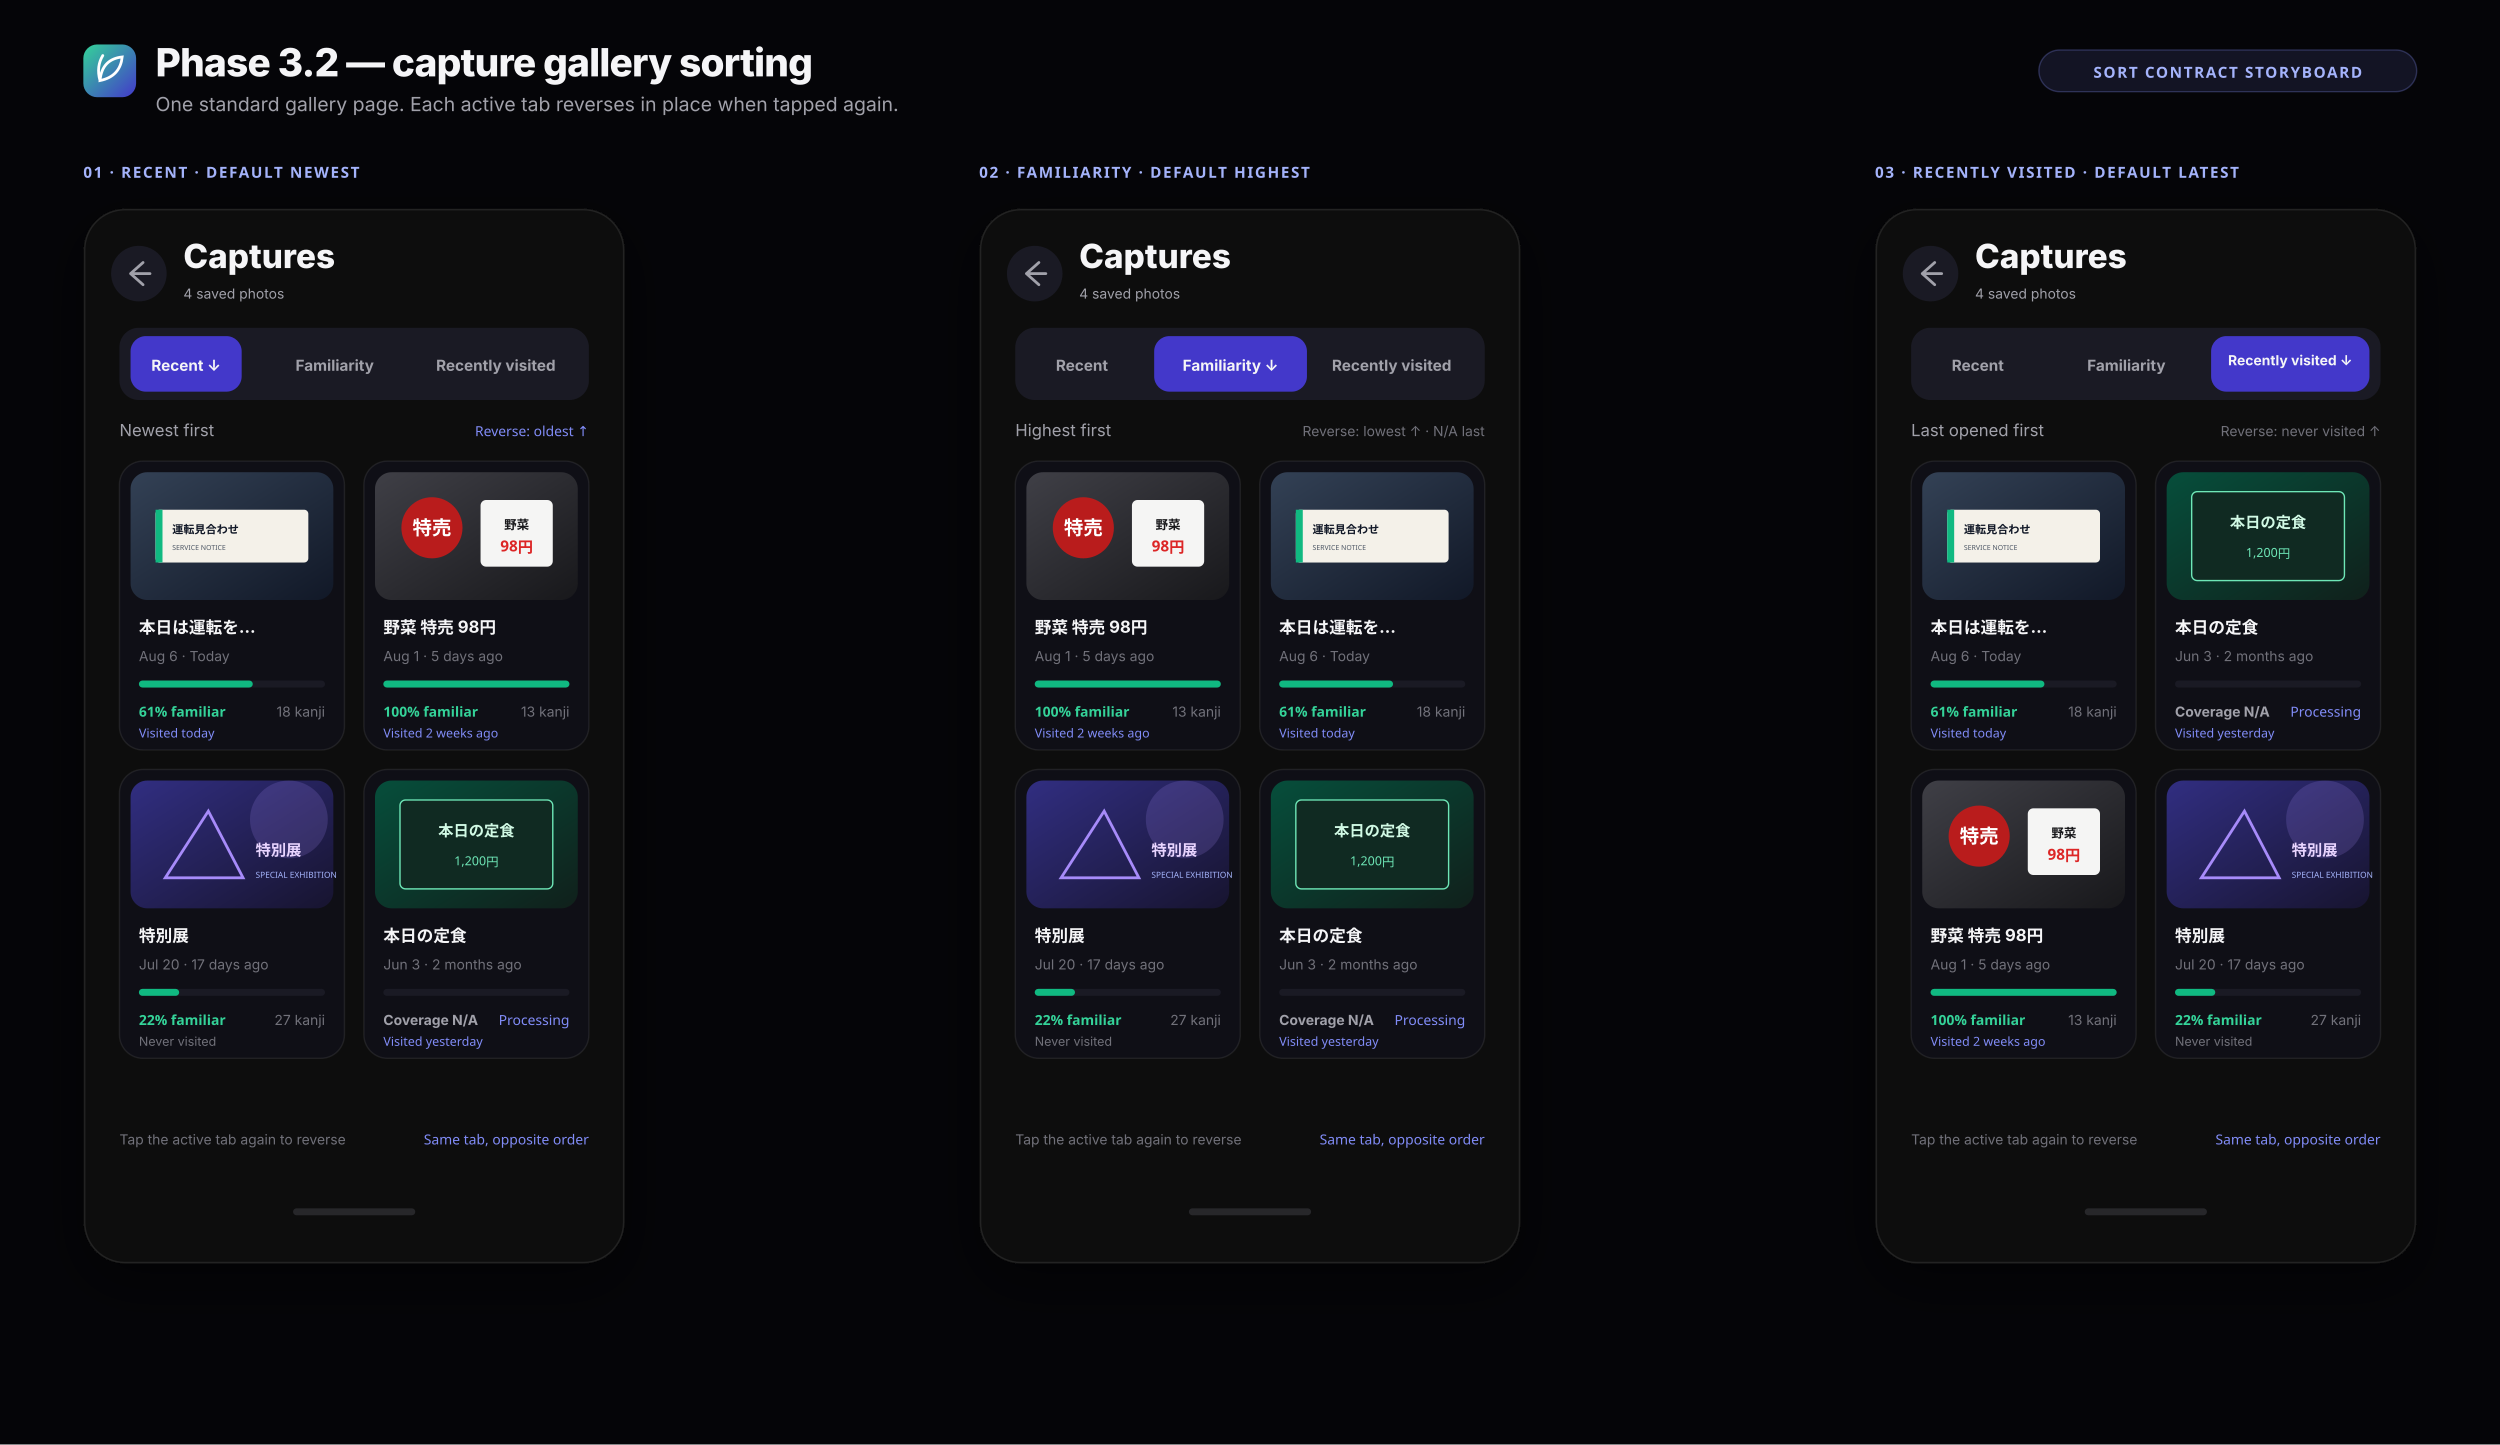
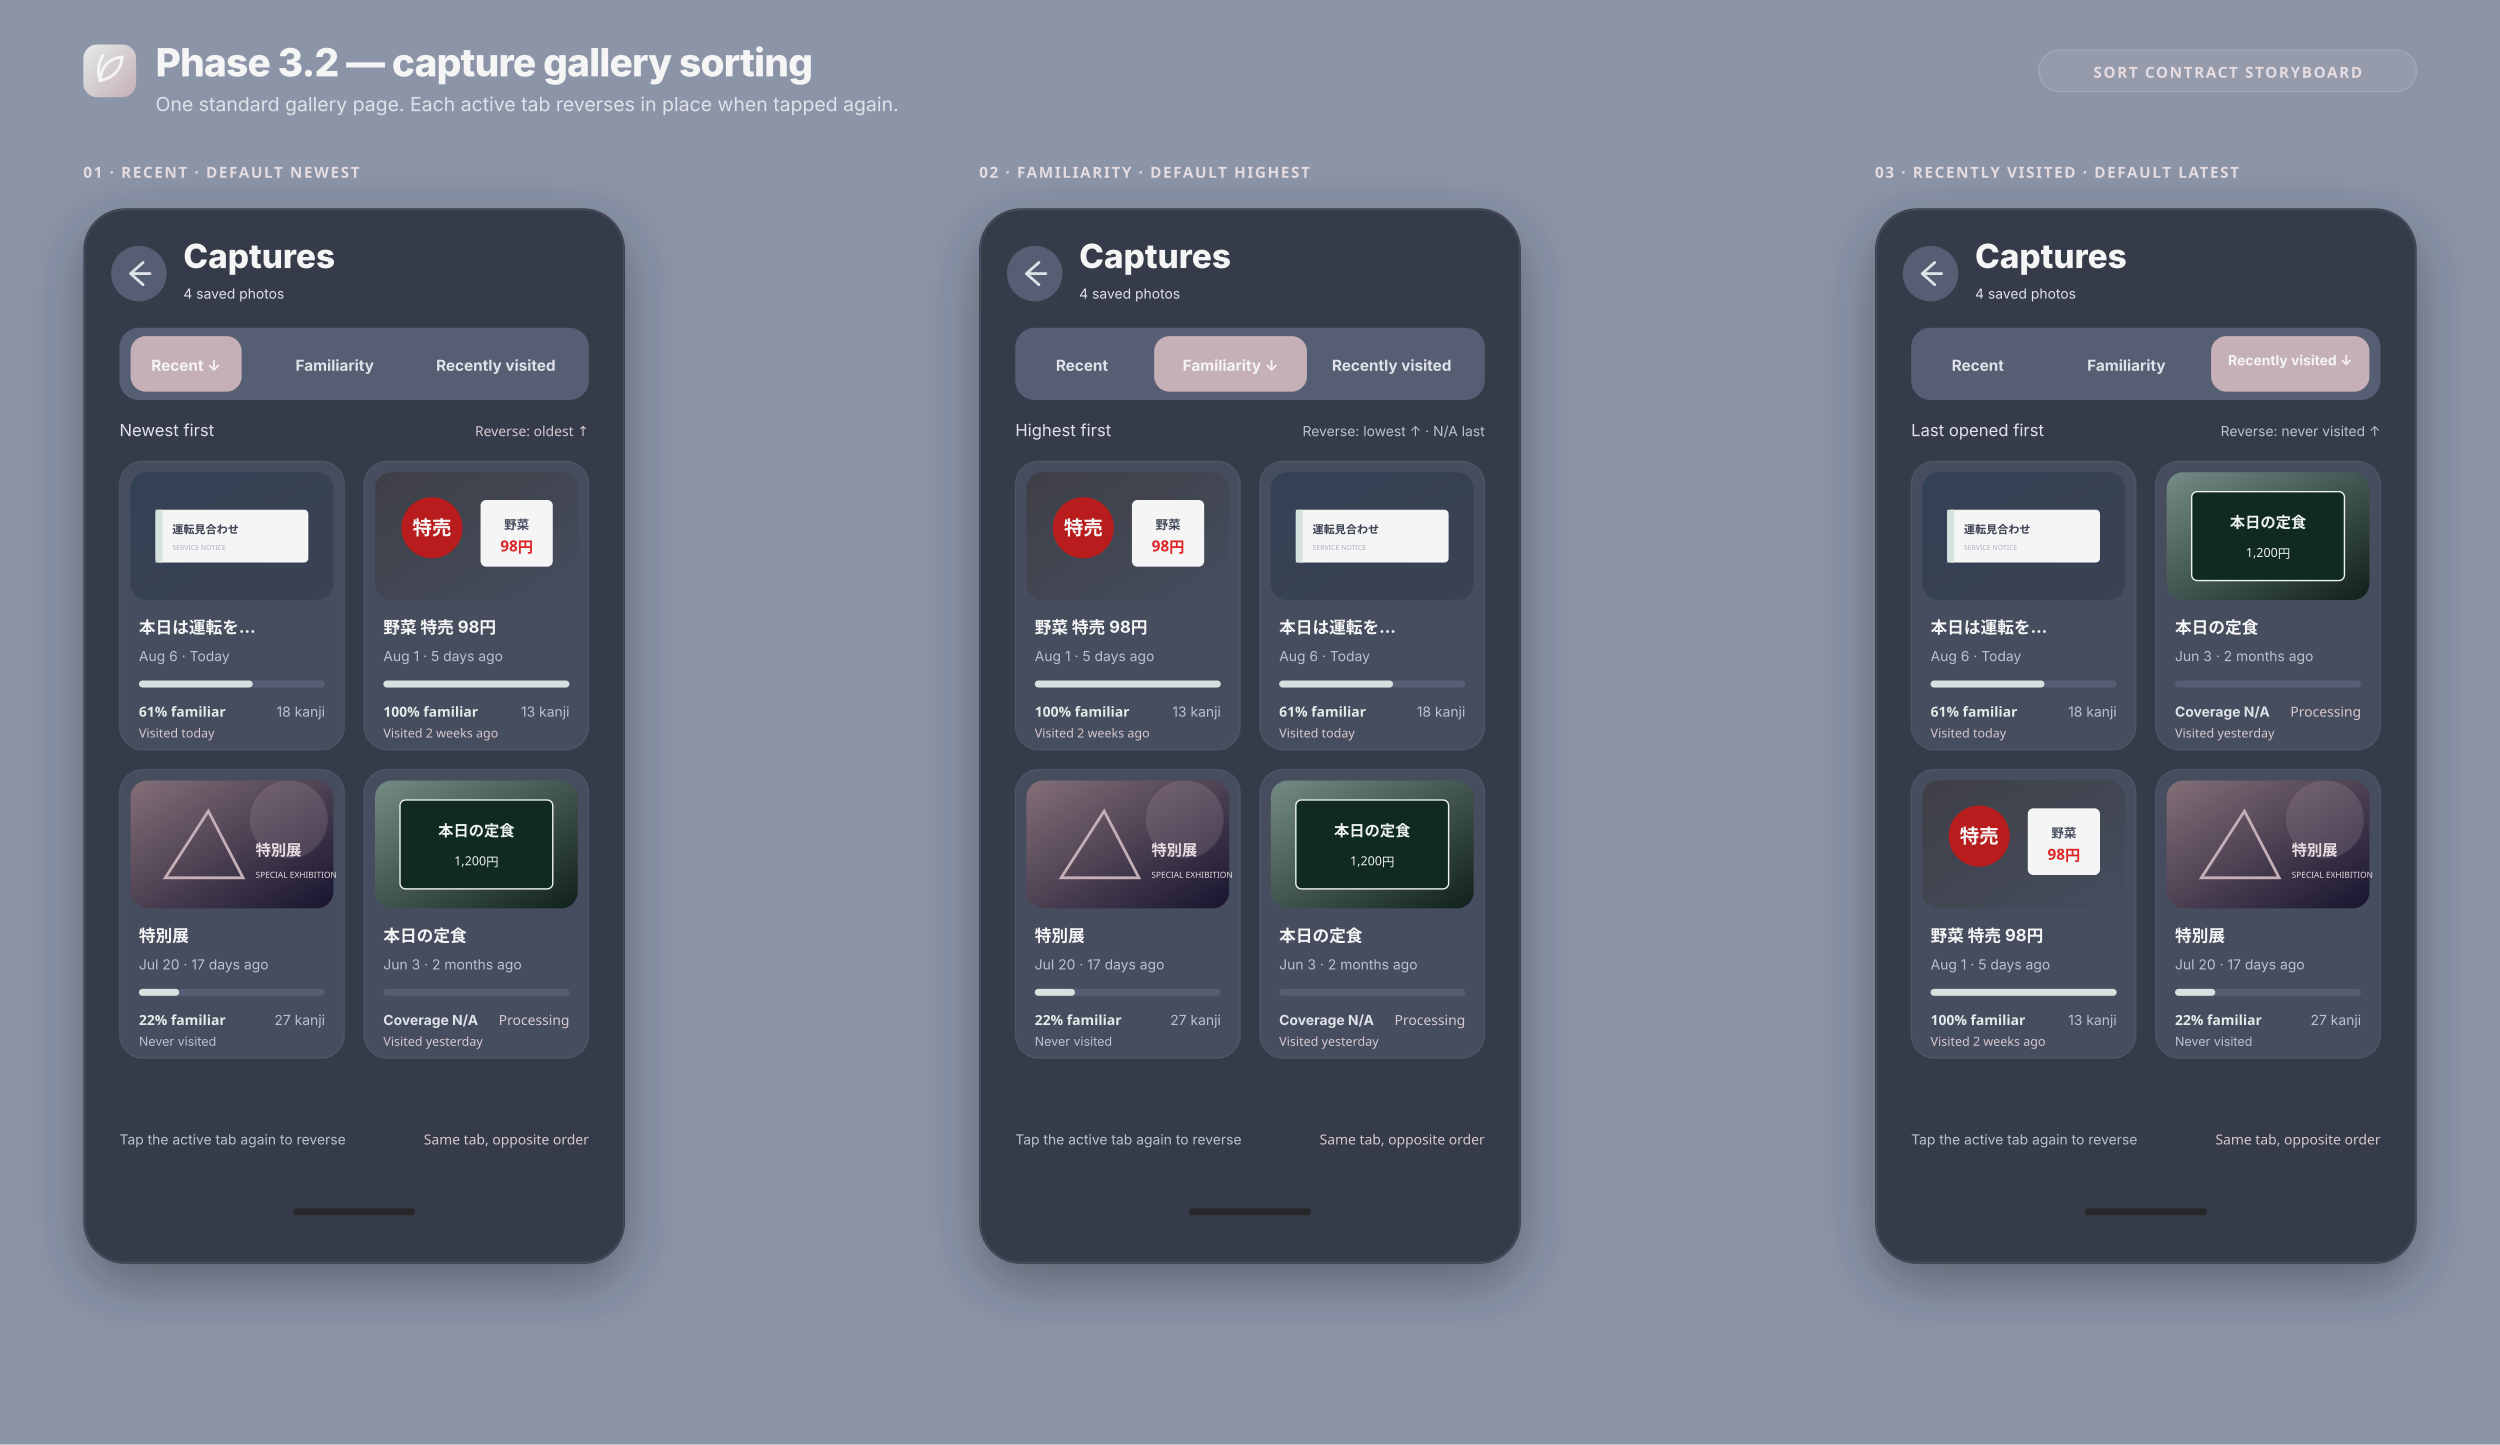
<svg xmlns="http://www.w3.org/2000/svg" width="1800" height="1040" viewBox="0 0 1800 1040" role="img" aria-labelledby="title desc">
  <defs>
    <linearGradient id="brand-gradient" x1="0" y1="0" x2="1" y2="1">
-       <stop offset="0" stop-color="#34d399" />
-       <stop offset="1" stop-color="#4338ca" />
+       <stop offset="0" stop-color="#E4EBE9" />
+       <stop offset="1" stop-color="#C6B0B8" />
    </linearGradient>
    <linearGradient id="station-gradient" x1="0" y1="0" x2="1" y2="1">
      <stop offset="0" stop-color="#334155" />
-       <stop offset="1" stop-color="#111827" />
+       <stop offset="1" stop-color="#3B4251" />
    </linearGradient>
    <linearGradient id="grocery-gradient" x1="0" y1="0" x2="1" y2="1">
      <stop offset="0" stop-color="#3f3f46" />
-       <stop offset="1" stop-color="#18181b" />
+       <stop offset="1" stop-color="#454D5E" />
    </linearGradient>
    <linearGradient id="museum-gradient" x1="0" y1="0" x2="1" y2="1">
-       <stop offset="0" stop-color="#312e81" />
+       <stop offset="0" stop-color="#846F77" />
      <stop offset="1" stop-color="#17142f" />
    </linearGradient>
    <linearGradient id="menu-gradient" x1="0" y1="0" x2="1" y2="1">
-       <stop offset="0" stop-color="#064e3b" />
+       <stop offset="0" stop-color="#748B86" />
      <stop offset="1" stop-color="#10201b" />
    </linearGradient>
    <filter id="shadow" x="-20%" y="-20%" width="140%" height="150%">
-       <feDropShadow dx="0" dy="14" stdDeviation="20" flood-color="#020204" flood-opacity="0.48" />
+       <feDropShadow dx="0" dy="14" stdDeviation="20" flood-color="#2B303C" flood-opacity="0.48" />
    </filter>
    <style>
-       .canvas{fill:#050508}.app{fill:#0a0a0f}.card{fill:#0f0f16}.raised{fill:#1a1a24}
-       .text{fill:#f5f5f7;font-family:"Noto Sans JP",system-ui,-apple-system,"Segoe UI",sans-serif}.muted{fill:#a1a1aa;font-family:"Noto Sans JP",system-ui,-apple-system,"Segoe UI",sans-serif}.quiet{fill:#71717a;font-family:"Noto Sans JP",system-ui,-apple-system,"Segoe UI",sans-serif}
-       .emerald{fill:#34d399;font-family:"Noto Sans JP",system-ui,sans-serif}.indigo{fill:#818cf8;font-family:"Noto Sans JP",system-ui,sans-serif}.indigoPale{fill:#a5b4fc;font-family:"Noto Sans JP",system-ui,sans-serif}.darkText{fill:#031b13;font-family:"Noto Sans JP",system-ui,sans-serif}
+       .canvas{fill:#8C94A8}.app{fill:#343A48}.card{fill:#454D5E}.raised{fill:#555E72}
+       .text{fill:#F5F5F5;font-family:"Noto Sans JP",system-ui,-apple-system,"Segoe UI",sans-serif}.muted{fill:#DFE2E8;font-family:"Noto Sans JP",system-ui,-apple-system,"Segoe UI",sans-serif}.quiet{fill:#BCC2CD;font-family:"Noto Sans JP",system-ui,-apple-system,"Segoe UI",sans-serif}
+       .primary{fill:#E4EBE9;font-family:"Noto Sans JP",system-ui,sans-serif}.secondary{fill:#D8C8CE;font-family:"Noto Sans JP",system-ui,sans-serif}.secondaryPale{fill:#E7DCE0;font-family:"Noto Sans JP",system-ui,sans-serif}.darkText{fill:#30343F;font-family:"Noto Sans JP",system-ui,sans-serif}
      .title{font-size:28px;font-weight:800;letter-spacing:-.6px}.h1{font-size:24px;font-weight:800}.h2{font-size:17px;font-weight:750}.body{font-size:14px}.small{font-size:12px}.tiny{font-size:10px}.micro{font-size:9px}.label{font-size:11px;font-weight:800;letter-spacing:1.15px}.tab{font-size:11px;font-weight:750}.metric{font-size:20px;font-weight:850}
    </style>
    <g id="phone-shell">
      <rect width="390" height="760" rx="30" class="app" filter="url(#shadow)" />
-       <rect x="1" y="1" width="388" height="758" rx="29" fill="none" stroke="rgba(255,255,255,.09)" />
+       <rect x="1" y="1" width="388" height="758" rx="29" fill="none" stroke="rgba(245,245,245,.09)" />
    </g>
    <g id="gallery-header">
      <circle cx="40" cy="47" r="20" class="raised" />
-       <path d="m43 39-9 8 9 8M34 47h14" fill="none" stroke="#a1a1aa" stroke-width="2" stroke-linecap="round" stroke-linejoin="round" />
+       <path d="m43 39-9 8 9 8M34 47h14" fill="none" stroke="#DFE2E8" stroke-width="2" stroke-linecap="round" stroke-linejoin="round" />
      <text x="72" y="43" class="text h1">Captures</text>
      <text x="72" y="65" class="muted tiny">4 saved photos</text>
    </g>
    <g id="tabs-base">
      <rect x="26" y="86" width="338" height="52" rx="14" class="raised" />
      <text x="74" y="117" text-anchor="middle" class="muted tab">Recent</text>
      <text x="181" y="117" text-anchor="middle" class="muted tab">Familiarity</text>
      <text x="297" y="117" text-anchor="middle" class="muted tab">Recently visited</text>
    </g>
    <g id="card-station">
-       <rect width="162" height="208" rx="17" class="card" stroke="rgba(255,255,255,.08)" />
+       <rect width="162" height="208" rx="17" class="card" stroke="rgba(245,245,245,.08)" />
      <rect x="8" y="8" width="146" height="92" rx="12" fill="url(#station-gradient)" />
-       <rect x="26" y="35" width="110" height="38" rx="3" fill="#f4f1e9" />
-       <rect x="26" y="35" width="5" height="38" fill="#10b981" />
-       <text x="38" y="52" fill="#111827" font-family="Noto Sans JP,system-ui" font-size="8" font-weight="800">運転見合わせ</text>
-       <text x="38" y="64" fill="#4b5563" font-family="system-ui" font-size="5">SERVICE NOTICE</text>
+       <rect x="26" y="35" width="110" height="38" rx="3" fill="#F5F5F5" />
+       <rect x="26" y="35" width="5" height="38" fill="#D6E2DF" />
+       <text x="38" y="52" fill="#3B4251" font-family="Noto Sans JP,system-ui" font-size="8" font-weight="800">運転見合わせ</text>
+       <text x="38" y="64" fill="#A8AFBD" font-family="system-ui" font-size="5">SERVICE NOTICE</text>
      <text x="14" y="124" class="text small" font-weight="750">本日は運転を…</text>
      <text x="14" y="144" class="quiet tiny">Aug 6 · Today</text>
      <rect x="14" y="158" width="134" height="5" rx="2.5" class="raised" />
-       <rect x="14" y="158" width="82" height="5" rx="2.5" fill="#10b981" />
-       <text x="14" y="184" class="emerald tiny" font-weight="750">61% familiar</text>
+       <rect x="14" y="158" width="82" height="5" rx="2.5" fill="#D6E2DF" />
+       <text x="14" y="184" class="primary tiny" font-weight="750">61% familiar</text>
      <text x="148" y="184" text-anchor="end" class="quiet tiny">18 kanji</text>
-       <text x="14" y="199" class="indigo micro">Visited today</text>
+       <text x="14" y="199" class="secondary micro">Visited today</text>
    </g>
    <g id="card-grocery">
-       <rect width="162" height="208" rx="17" class="card" stroke="rgba(255,255,255,.08)" />
+       <rect width="162" height="208" rx="17" class="card" stroke="rgba(245,245,245,.08)" />
      <rect x="8" y="8" width="146" height="92" rx="12" fill="url(#grocery-gradient)" />
      <circle cx="49" cy="48" r="22" fill="#b91c1c" />
-       <text x="49" y="53" text-anchor="middle" fill="#fff" font-family="Noto Sans JP,system-ui" font-size="14" font-weight="900">特売</text>
-       <rect x="84" y="28" width="52" height="48" rx="4" fill="#f5f5f4" />
-       <text x="110" y="49" text-anchor="middle" fill="#18181b" font-family="Noto Sans JP,system-ui" font-size="9" font-weight="800">野菜</text>
+       <text x="49" y="53" text-anchor="middle" fill="#F5F5F5" font-family="Noto Sans JP,system-ui" font-size="14" font-weight="900">特売</text>
+       <rect x="84" y="28" width="52" height="48" rx="4" fill="#F5F5F5" />
+       <text x="110" y="49" text-anchor="middle" fill="#454D5E" font-family="Noto Sans JP,system-ui" font-size="9" font-weight="800">野菜</text>
      <text x="110" y="65" text-anchor="middle" fill="#dc2626" font-family="system-ui" font-size="11" font-weight="900">98円</text>
      <text x="14" y="124" class="text small" font-weight="750">野菜 特売 98円</text>
      <text x="14" y="144" class="quiet tiny">Aug 1 · 5 days ago</text>
      <rect x="14" y="158" width="134" height="5" rx="2.5" class="raised" />
-       <rect x="14" y="158" width="134" height="5" rx="2.5" fill="#10b981" />
-       <text x="14" y="184" class="emerald tiny" font-weight="750">100% familiar</text>
+       <rect x="14" y="158" width="134" height="5" rx="2.5" fill="#D6E2DF" />
+       <text x="14" y="184" class="primary tiny" font-weight="750">100% familiar</text>
      <text x="148" y="184" text-anchor="end" class="quiet tiny">13 kanji</text>
-       <text x="14" y="199" class="indigo micro">Visited 2 weeks ago</text>
+       <text x="14" y="199" class="secondary micro">Visited 2 weeks ago</text>
    </g>
    <g id="card-museum">
-       <rect width="162" height="208" rx="17" class="card" stroke="rgba(255,255,255,.08)" />
+       <rect width="162" height="208" rx="17" class="card" stroke="rgba(245,245,245,.08)" />
      <rect x="8" y="8" width="146" height="92" rx="12" fill="url(#museum-gradient)" />
-       <circle cx="122" cy="36" r="28" fill="rgba(167,139,250,.18)" />
-       <path d="m33 78 31-48 25 48z" fill="none" stroke="#a78bfa" stroke-width="2" />
-       <text x="98" y="62" fill="#e9d5ff" font-family="Noto Sans JP,system-ui" font-size="11" font-weight="800">特別展</text>
-       <text x="98" y="78" fill="#a5b4fc" font-family="system-ui" font-size="6">SPECIAL EXHIBITION</text>
+       <circle cx="122" cy="36" r="28" fill="rgba(198,176,184,.18)" />
+       <path d="m33 78 31-48 25 48z" fill="none" stroke="#C6B0B8" stroke-width="2" />
+       <text x="98" y="62" fill="#E7DCE0" font-family="Noto Sans JP,system-ui" font-size="11" font-weight="800">特別展</text>
+       <text x="98" y="78" fill="#E7DCE0" font-family="system-ui" font-size="6">SPECIAL EXHIBITION</text>
      <text x="14" y="124" class="text small" font-weight="750">特別展</text>
      <text x="14" y="144" class="quiet tiny">Jul 20 · 17 days ago</text>
      <rect x="14" y="158" width="134" height="5" rx="2.5" class="raised" />
-       <rect x="14" y="158" width="29" height="5" rx="2.5" fill="#10b981" />
-       <text x="14" y="184" class="emerald tiny" font-weight="750">22% familiar</text>
+       <rect x="14" y="158" width="29" height="5" rx="2.5" fill="#D6E2DF" />
+       <text x="14" y="184" class="primary tiny" font-weight="750">22% familiar</text>
      <text x="148" y="184" text-anchor="end" class="quiet tiny">27 kanji</text>
      <text x="14" y="199" class="quiet micro">Never visited</text>
    </g>
    <g id="card-menu">
-       <rect width="162" height="208" rx="17" class="card" stroke="rgba(255,255,255,.08)" />
+       <rect width="162" height="208" rx="17" class="card" stroke="rgba(245,245,245,.08)" />
      <rect x="8" y="8" width="146" height="92" rx="12" fill="url(#menu-gradient)" />
-       <rect x="26" y="22" width="110" height="64" rx="4" fill="#102a22" stroke="#6ee7b7" />
-       <text x="81" y="48" text-anchor="middle" fill="#d1fae5" font-family="Noto Sans JP,system-ui" font-size="11" font-weight="800">本日の定食</text>
-       <text x="81" y="69" text-anchor="middle" fill="#6ee7b7" font-family="system-ui" font-size="9">1,200円</text>
+       <rect x="26" y="22" width="110" height="64" rx="4" fill="#102a22" stroke="#EEF2F1" />
+       <text x="81" y="48" text-anchor="middle" fill="#EEF2F1" font-family="Noto Sans JP,system-ui" font-size="11" font-weight="800">本日の定食</text>
+       <text x="81" y="69" text-anchor="middle" fill="#EEF2F1" font-family="system-ui" font-size="9">1,200円</text>
      <text x="14" y="124" class="text small" font-weight="750">本日の定食</text>
      <text x="14" y="144" class="quiet tiny">Jun 3 · 2 months ago</text>
      <rect x="14" y="158" width="134" height="5" rx="2.5" class="raised" />
      <text x="14" y="184" class="muted tiny" font-weight="750">Coverage N/A</text>
-       <text x="148" y="184" text-anchor="end" class="indigo tiny">Processing</text>
-       <text x="14" y="199" class="indigo micro">Visited yesterday</text>
+       <text x="148" y="184" text-anchor="end" class="secondary tiny">Processing</text>
+       <text x="14" y="199" class="secondary micro">Visited yesterday</text>
    </g>
    <g id="screen-footer">
      <text x="26" y="674" class="quiet tiny">Tap the active tab again to reverse</text>
-       <text x="364" y="674" text-anchor="end" class="indigo tiny">Same tab, opposite order</text>
+       <text x="364" y="674" text-anchor="end" class="secondary tiny">Same tab, opposite order</text>
      <rect x="151" y="720" width="88" height="5" rx="2.5" fill="#27272a" />
    </g>
  </defs>
  <rect width="1800" height="1040" class="canvas" />
  <rect x="60" y="32" width="38" height="38" rx="10" fill="url(#brand-gradient)" />
-   <path d="M72 58c10-2 15-8 16-17-9 1-15 6-16 17Zm0 0c-2-7-1-13 2-18" fill="none" stroke="#fff" stroke-width="2" stroke-linecap="round" />
+   <path d="M72 58c10-2 15-8 16-17-9 1-15 6-16 17Zm0 0c-2-7-1-13 2-18" fill="none" stroke="#F5F5F5" stroke-width="2" stroke-linecap="round" />
  <text x="112" y="55" class="text title">Phase 3.2 — capture gallery sorting</text>
  <text x="112" y="80" class="muted body">One standard gallery page. Each active tab reverses in place when tapped again.</text>
-   <rect x="1468" y="36" width="272" height="30" rx="15" fill="rgba(129,140,248,.12)" stroke="rgba(129,140,248,.28)" />
-   <text x="1604" y="56" text-anchor="middle" class="indigoPale label">SORT CONTRACT STORYBOARD</text>
-   <text x="60" y="128" class="indigoPale label">01 · RECENT · DEFAULT NEWEST</text>
+   <rect x="1468" y="36" width="272" height="30" rx="15" fill="rgba(216,200,206,.12)" stroke="rgba(216,200,206,.28)" />
+   <text x="1604" y="56" text-anchor="middle" class="secondaryPale label">SORT CONTRACT STORYBOARD</text>
+   <text x="60" y="128" class="secondaryPale label">01 · RECENT · DEFAULT NEWEST</text>
  <g transform="translate(60 150)">
    <use href="#phone-shell" />
    <use href="#gallery-header" />
    <use href="#tabs-base" />
-     <rect x="34" y="92" width="80" height="40" rx="11" fill="#4338ca" />
+     <rect x="34" y="92" width="80" height="40" rx="11" fill="#C6B0B8" />
    <text x="74" y="117" text-anchor="middle" class="text tab">Recent ↓</text>
    <text x="26" y="164" class="muted small">Newest first</text>
-     <text x="364" y="164" text-anchor="end" class="indigo tiny">Reverse: oldest ↑</text>
+     <text x="364" y="164" text-anchor="end" class="secondary tiny">Reverse: oldest ↑</text>
    <use href="#card-station" x="26" y="182" />
    <use href="#card-grocery" x="202" y="182" />
    <use href="#card-museum" x="26" y="404" />
    <use href="#card-menu" x="202" y="404" />
    <use href="#screen-footer" />
  </g>
-   <text x="705" y="128" class="indigoPale label">02 · FAMILIARITY · DEFAULT HIGHEST</text>
+   <text x="705" y="128" class="secondaryPale label">02 · FAMILIARITY · DEFAULT HIGHEST</text>
  <g transform="translate(705 150)">
    <use href="#phone-shell" />
    <use href="#gallery-header" />
    <use href="#tabs-base" />
-     <rect x="126" y="92" width="110" height="40" rx="11" fill="#4338ca" />
+     <rect x="126" y="92" width="110" height="40" rx="11" fill="#C6B0B8" />
    <text x="181" y="117" text-anchor="middle" class="text tab">Familiarity ↓</text>
    <text x="26" y="164" class="muted small">Highest first</text>
    <text x="364" y="164" text-anchor="end" class="quiet tiny">Reverse: lowest ↑ · N/A last</text>
    <use href="#card-grocery" x="26" y="182" />
    <use href="#card-station" x="202" y="182" />
    <use href="#card-museum" x="26" y="404" />
    <use href="#card-menu" x="202" y="404" />
    <use href="#screen-footer" />
  </g>
-   <text x="1350" y="128" class="indigoPale label">03 · RECENTLY VISITED · DEFAULT LATEST</text>
+   <text x="1350" y="128" class="secondaryPale label">03 · RECENTLY VISITED · DEFAULT LATEST</text>
  <g transform="translate(1350 150)">
    <use href="#phone-shell" />
    <use href="#gallery-header" />
    <use href="#tabs-base" />
-     <rect x="242" y="92" width="114" height="40" rx="11" fill="#4338ca" />
+     <rect x="242" y="92" width="114" height="40" rx="11" fill="#C6B0B8" />
    <text x="299" y="113" text-anchor="middle" class="text tiny" font-weight="750">Recently visited ↓</text>
    <text x="26" y="164" class="muted small">Last opened first</text>
    <text x="364" y="164" text-anchor="end" class="quiet tiny">Reverse: never visited ↑</text>
    <use href="#card-station" x="26" y="182" />
    <use href="#card-menu" x="202" y="182" />
    <use href="#card-grocery" x="26" y="404" />
    <use href="#card-museum" x="202" y="404" />
    <use href="#screen-footer" />
  </g>
</svg>
